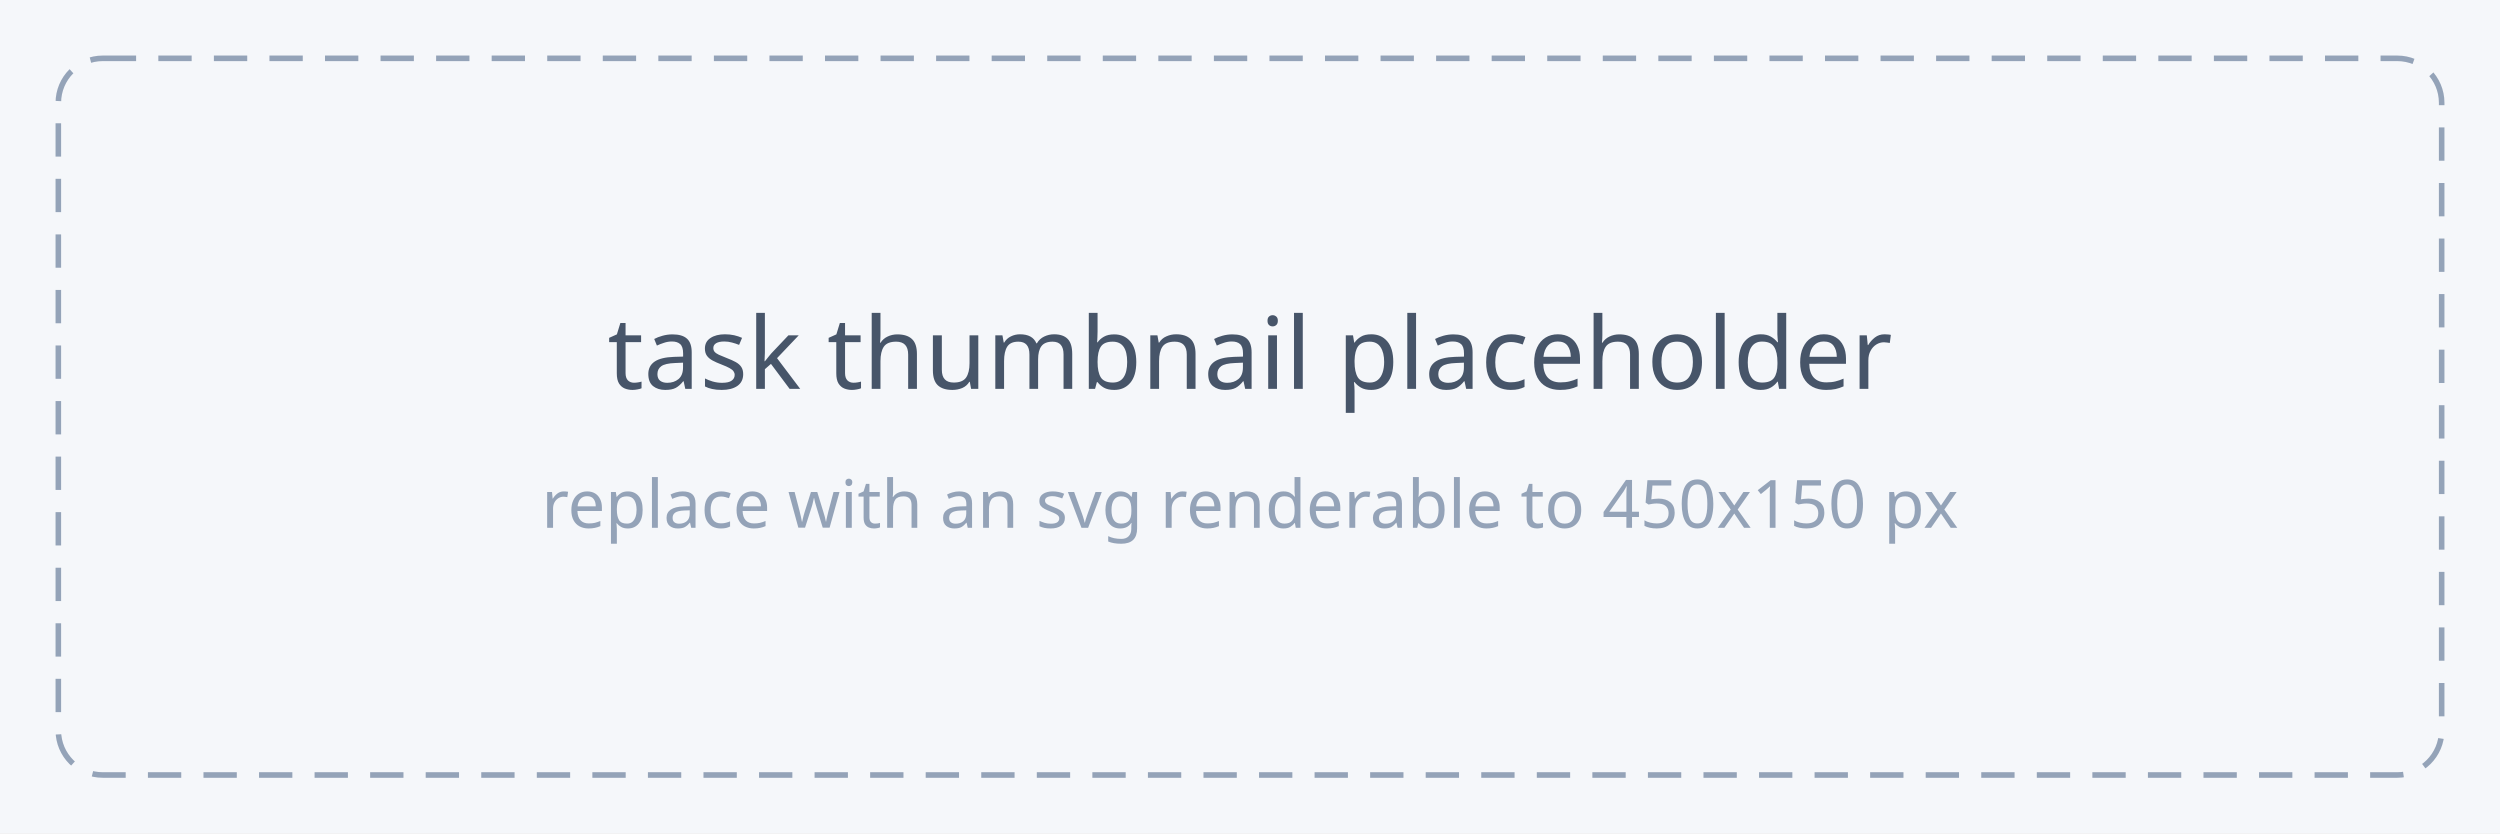
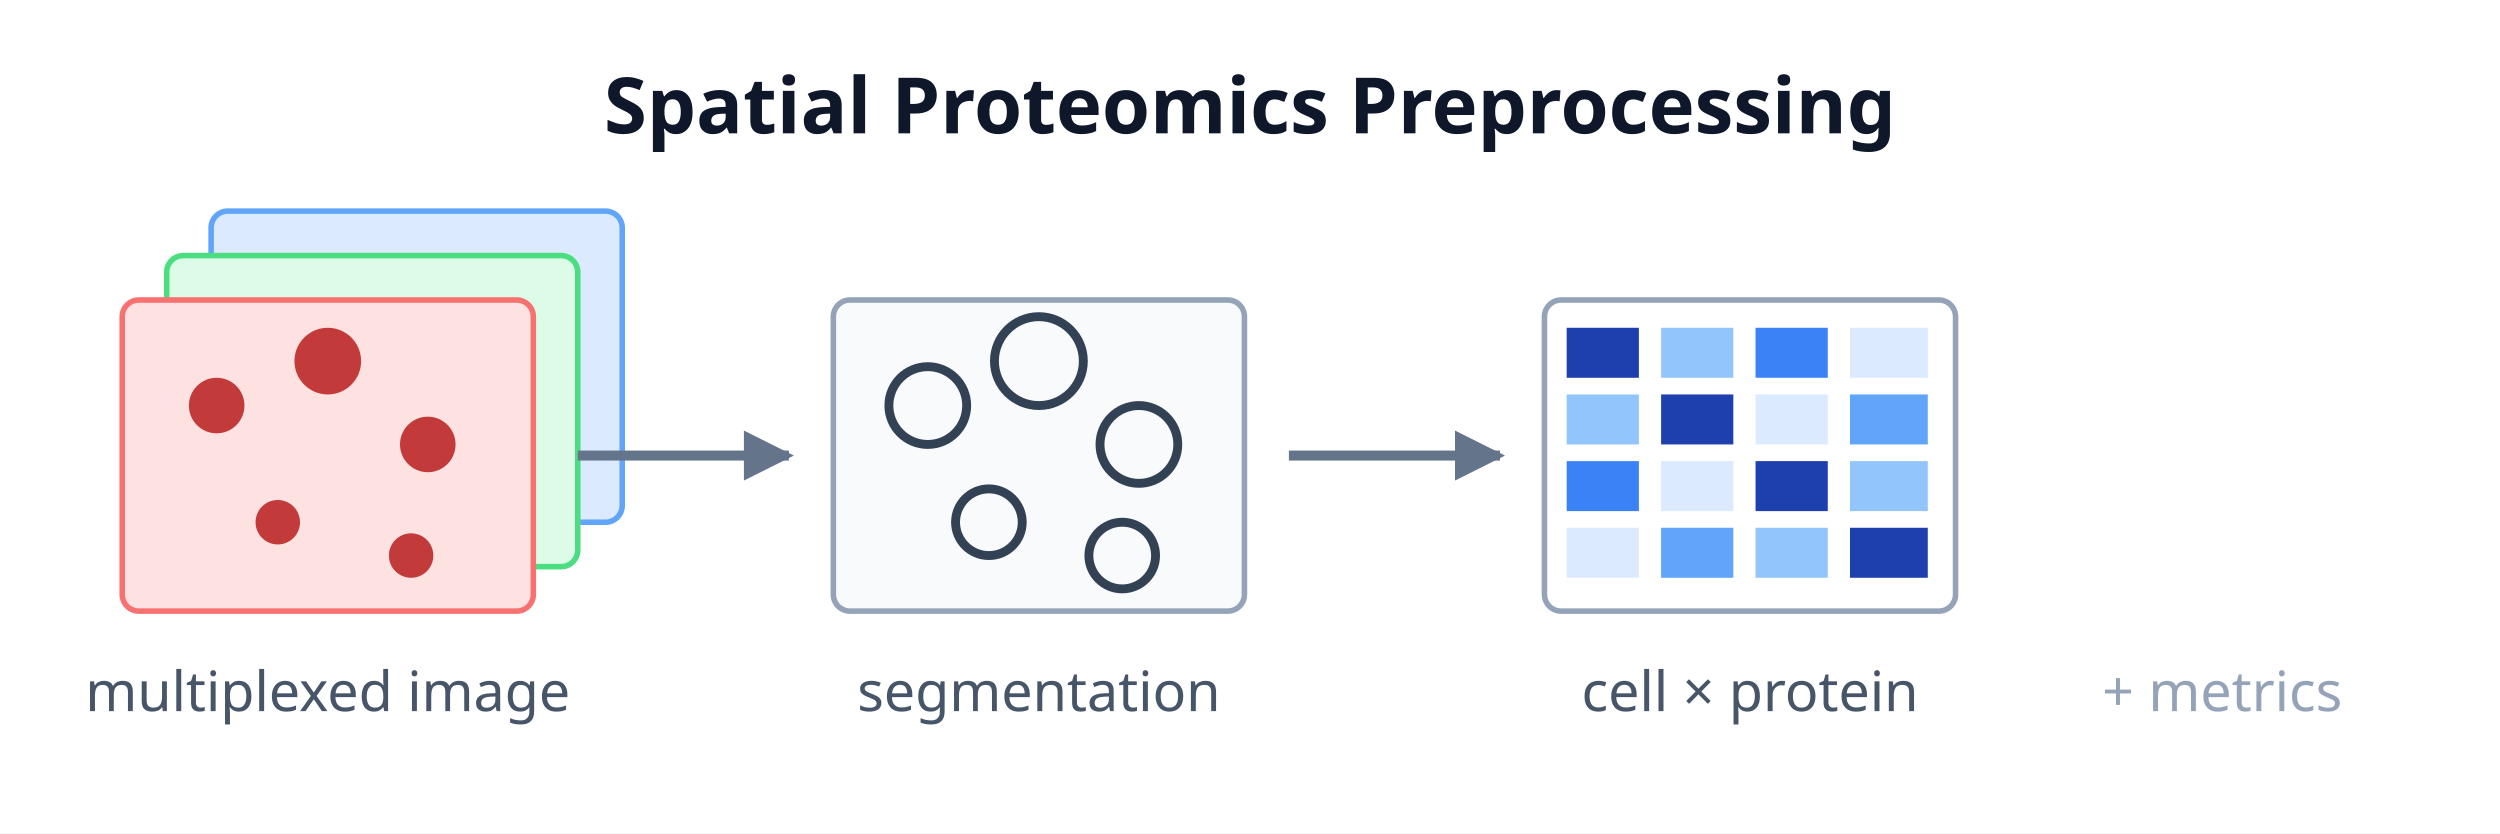
- <svg xmlns="http://www.w3.org/2000/svg" width="450" height="150" viewBox="0 0 450 150">
-   <rect width="450" height="150" fill="#f5f7fa" />
-   <rect x="10.5" y="10.5" width="429" height="129" rx="8" fill="none" stroke="#94a3b8" stroke-dasharray="6 4" />
-   <text x="225" y="70" text-anchor="middle" font-family="sans-serif" font-size="18" fill="#475569">task thumbnail placeholder</text>
-   <text x="225" y="95" text-anchor="middle" font-family="sans-serif" font-size="12" fill="#94a3b8">replace with an svg renderable to 450x150 px</text>
+ <svg xmlns="http://www.w3.org/2000/svg" width="450" height="150" viewBox="0 0 450 150" role="img" aria-label="Spatial proteomics preprocessing: a multiplexed image is corrected, segmented, and aggregated into a cell-by-protein matrix">
+   <rect width="450" height="150" fill="#ffffff" />
+   <g transform="translate(22 38)">
+     <rect x="16" y="0" width="74" height="56" rx="3" fill="#dbeafe" stroke="#60a5fa" />
+     <rect x="8" y="8" width="74" height="56" rx="3" fill="#dcfce7" stroke="#4ade80" />
+     <rect x="0" y="16" width="74" height="56" rx="3" fill="#fee2e2" stroke="#f87171" />
+     <g fill="#b91c1c" opacity="0.85">
+       <circle cx="17" cy="35" r="5" />
+       <circle cx="37" cy="27" r="6" />
+       <circle cx="55" cy="42" r="5" />
+       <circle cx="28" cy="56" r="4" />
+       <circle cx="52" cy="62" r="4" />
+     </g>
+   </g>
+   <g transform="translate(150 54)">
+     <rect x="0" y="0" width="74" height="56" rx="3" fill="#f8fafc" stroke="#94a3b8" />
+     <g fill="none" stroke="#334155" stroke-width="1.6">
+       <circle cx="17" cy="19" r="7" />
+       <circle cx="37" cy="11" r="8" />
+       <circle cx="55" cy="26" r="7" />
+       <circle cx="28" cy="40" r="6" />
+       <circle cx="52" cy="46" r="6" />
+     </g>
+   </g>
+   <g transform="translate(278 54)">
+     <rect x="0" y="0" width="74" height="56" rx="3" fill="#ffffff" stroke="#94a3b8" />
+     <g>
+       <rect x="4" y="5" width="13" height="9" fill="#1e40af" />
+       <rect x="21" y="5" width="13" height="9" fill="#93c5fd" />
+       <rect x="38" y="5" width="13" height="9" fill="#3b82f6" />
+       <rect x="55" y="5" width="14" height="9" fill="#dbeafe" />
+       <rect x="4" y="17" width="13" height="9" fill="#93c5fd" />
+       <rect x="21" y="17" width="13" height="9" fill="#1e40af" />
+       <rect x="38" y="17" width="13" height="9" fill="#dbeafe" />
+       <rect x="55" y="17" width="14" height="9" fill="#60a5fa" />
+       <rect x="4" y="29" width="13" height="9" fill="#3b82f6" />
+       <rect x="21" y="29" width="13" height="9" fill="#dbeafe" />
+       <rect x="38" y="29" width="13" height="9" fill="#1e40af" />
+       <rect x="55" y="29" width="14" height="9" fill="#93c5fd" />
+       <rect x="4" y="41" width="13" height="9" fill="#dbeafe" />
+       <rect x="21" y="41" width="13" height="9" fill="#60a5fa" />
+       <rect x="38" y="41" width="13" height="9" fill="#93c5fd" />
+       <rect x="55" y="41" width="14" height="9" fill="#1e40af" />
+     </g>
+   </g>
+   <g stroke="#64748b" stroke-width="1.8" fill="none" marker-end="url(#a)">
+     <path d="M104 82 H142" />
+     <path d="M232 82 H270" />
+   </g>
+   <defs>
+     <marker id="a" viewBox="0 0 10 10" refX="9" refY="5" markerWidth="5" markerHeight="5" orient="auto-start-reverse">
+       <path d="M0 0 L10 5 L0 10 z" fill="#64748b" />
+     </marker>
+   </defs>
+   <g font-family="sans-serif" font-size="10" fill="#475569" text-anchor="middle">
+     <text x="59" y="128">multiplexed image</text>
+     <text x="187" y="128">segmentation</text>
+     <text x="315" y="128">cell × protein</text>
+   </g>
+   <text x="225" y="24" text-anchor="middle" font-family="sans-serif" font-size="14" font-weight="600" fill="#0f172a">Spatial Proteomics Preprocessing</text>
+   <text x="400" y="128" text-anchor="middle" font-family="sans-serif" font-size="10" fill="#94a3b8">+ metrics</text>
</svg>
